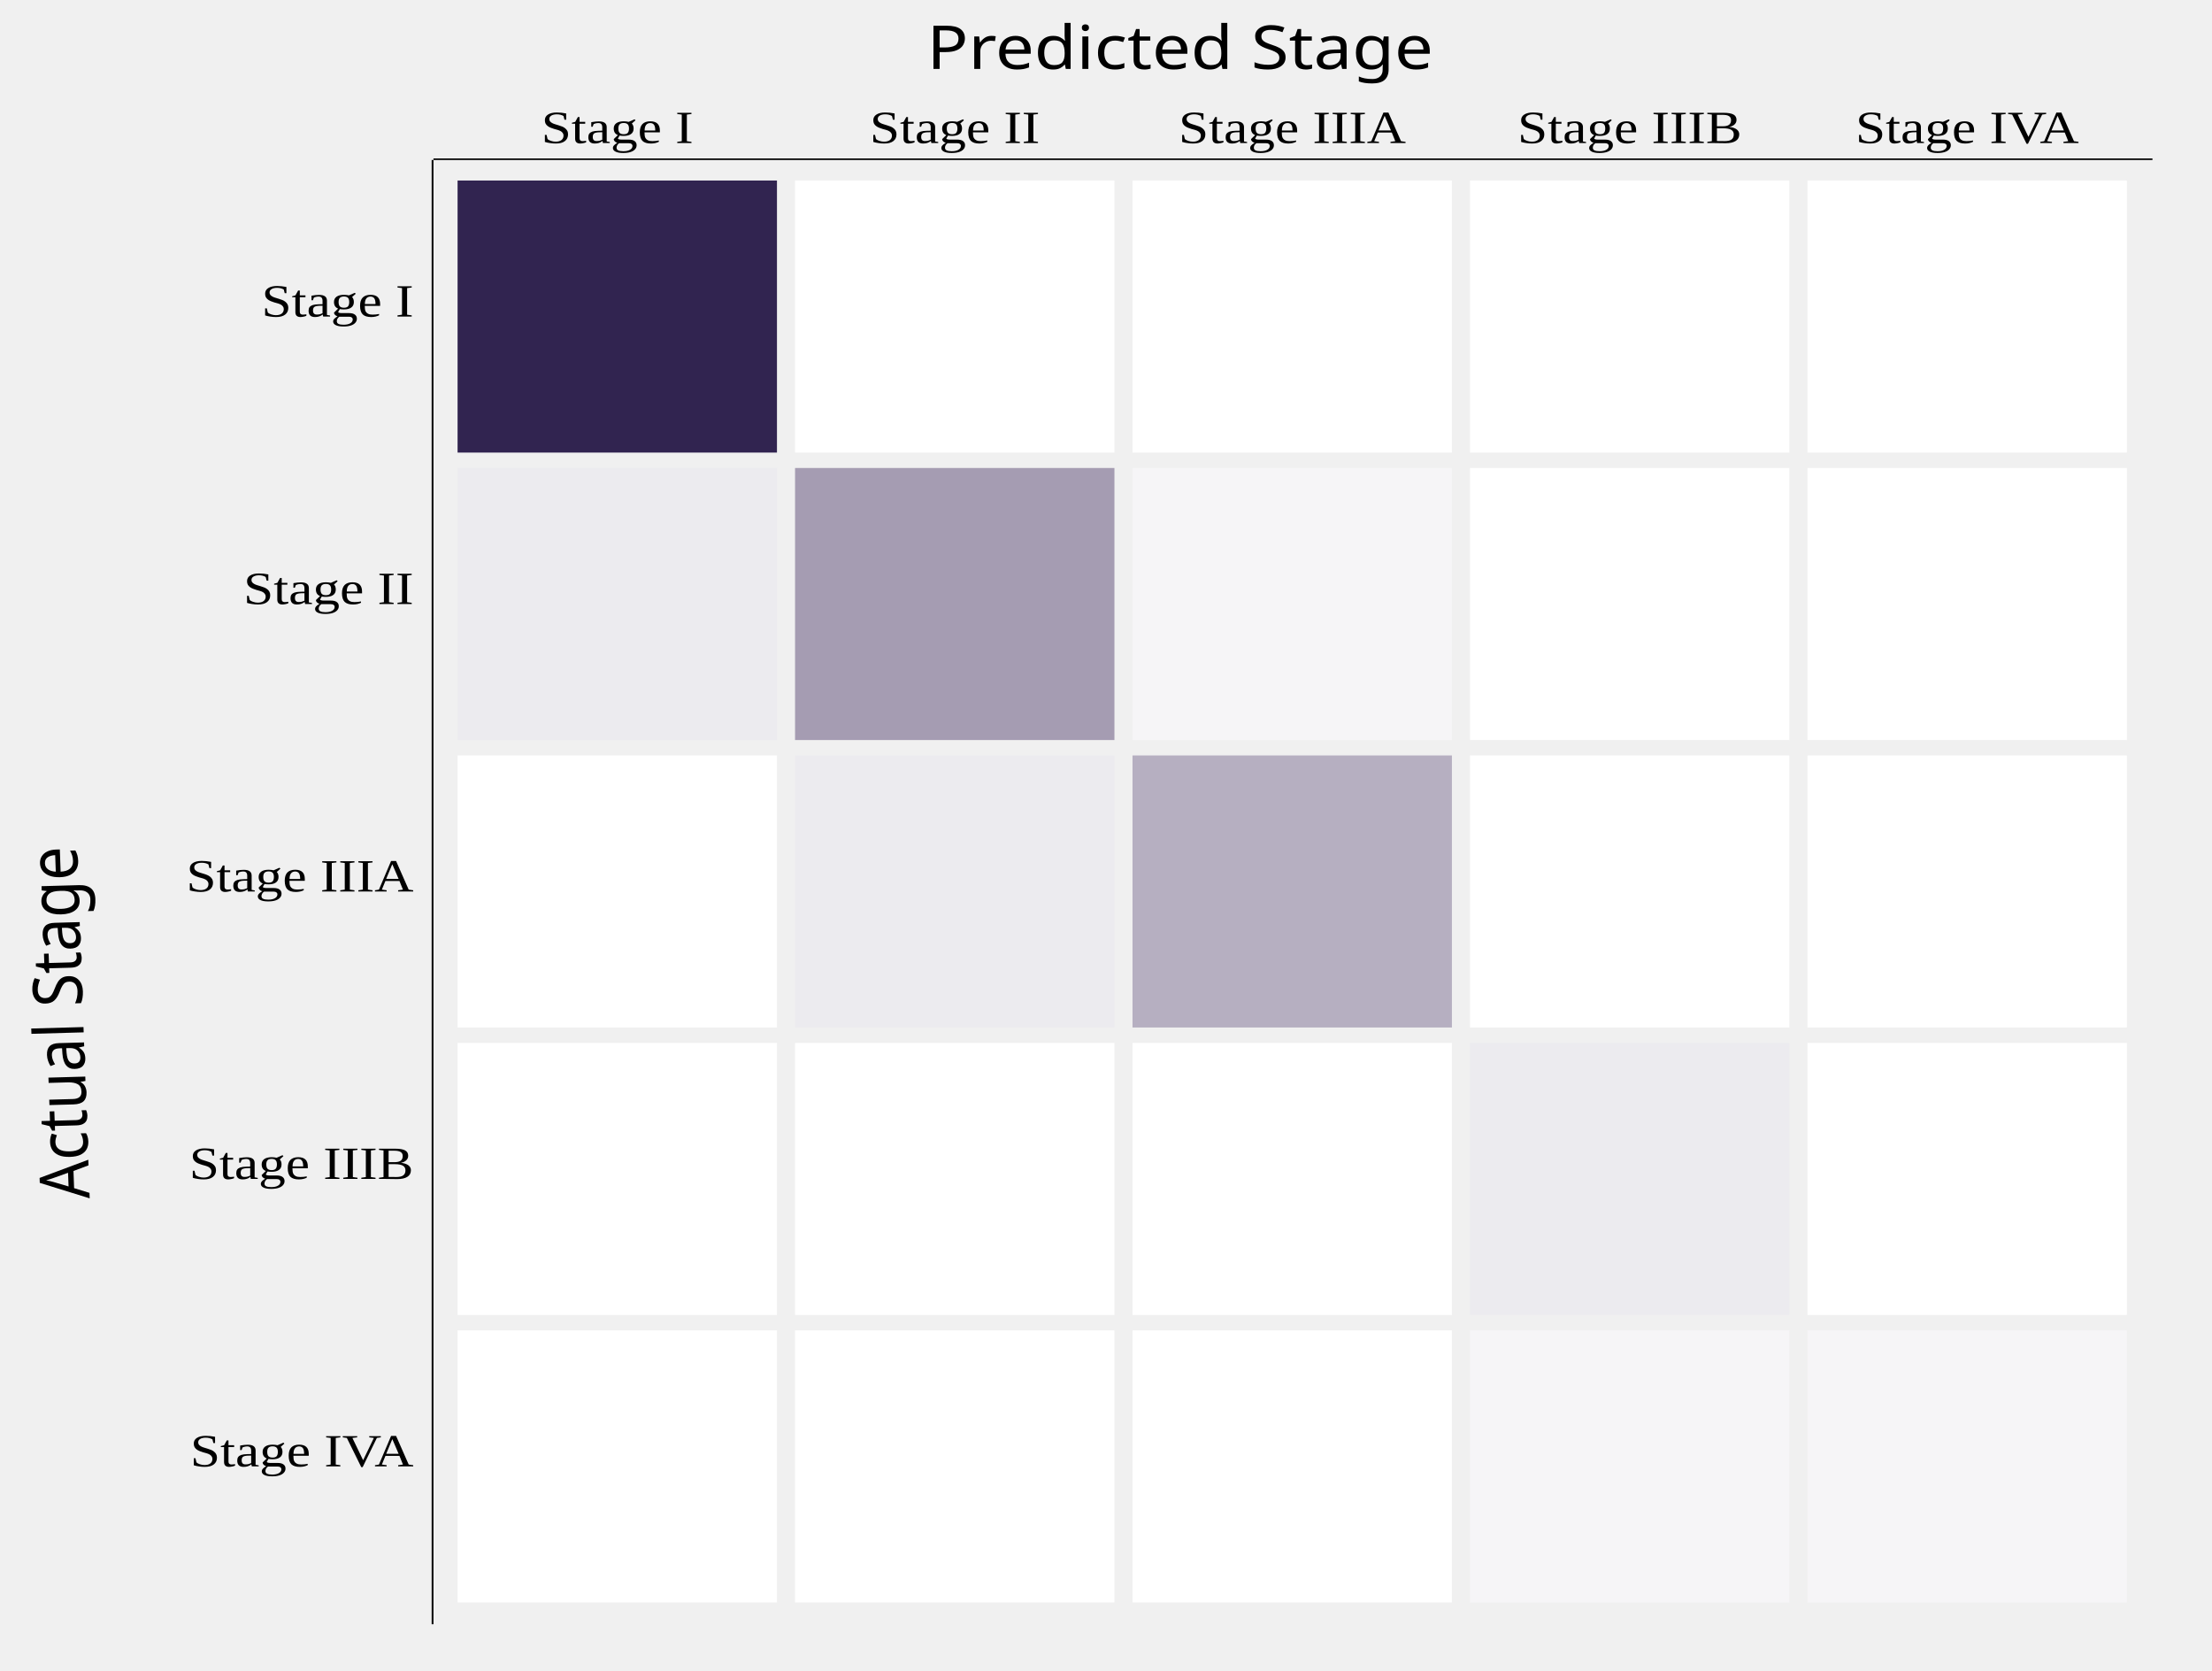
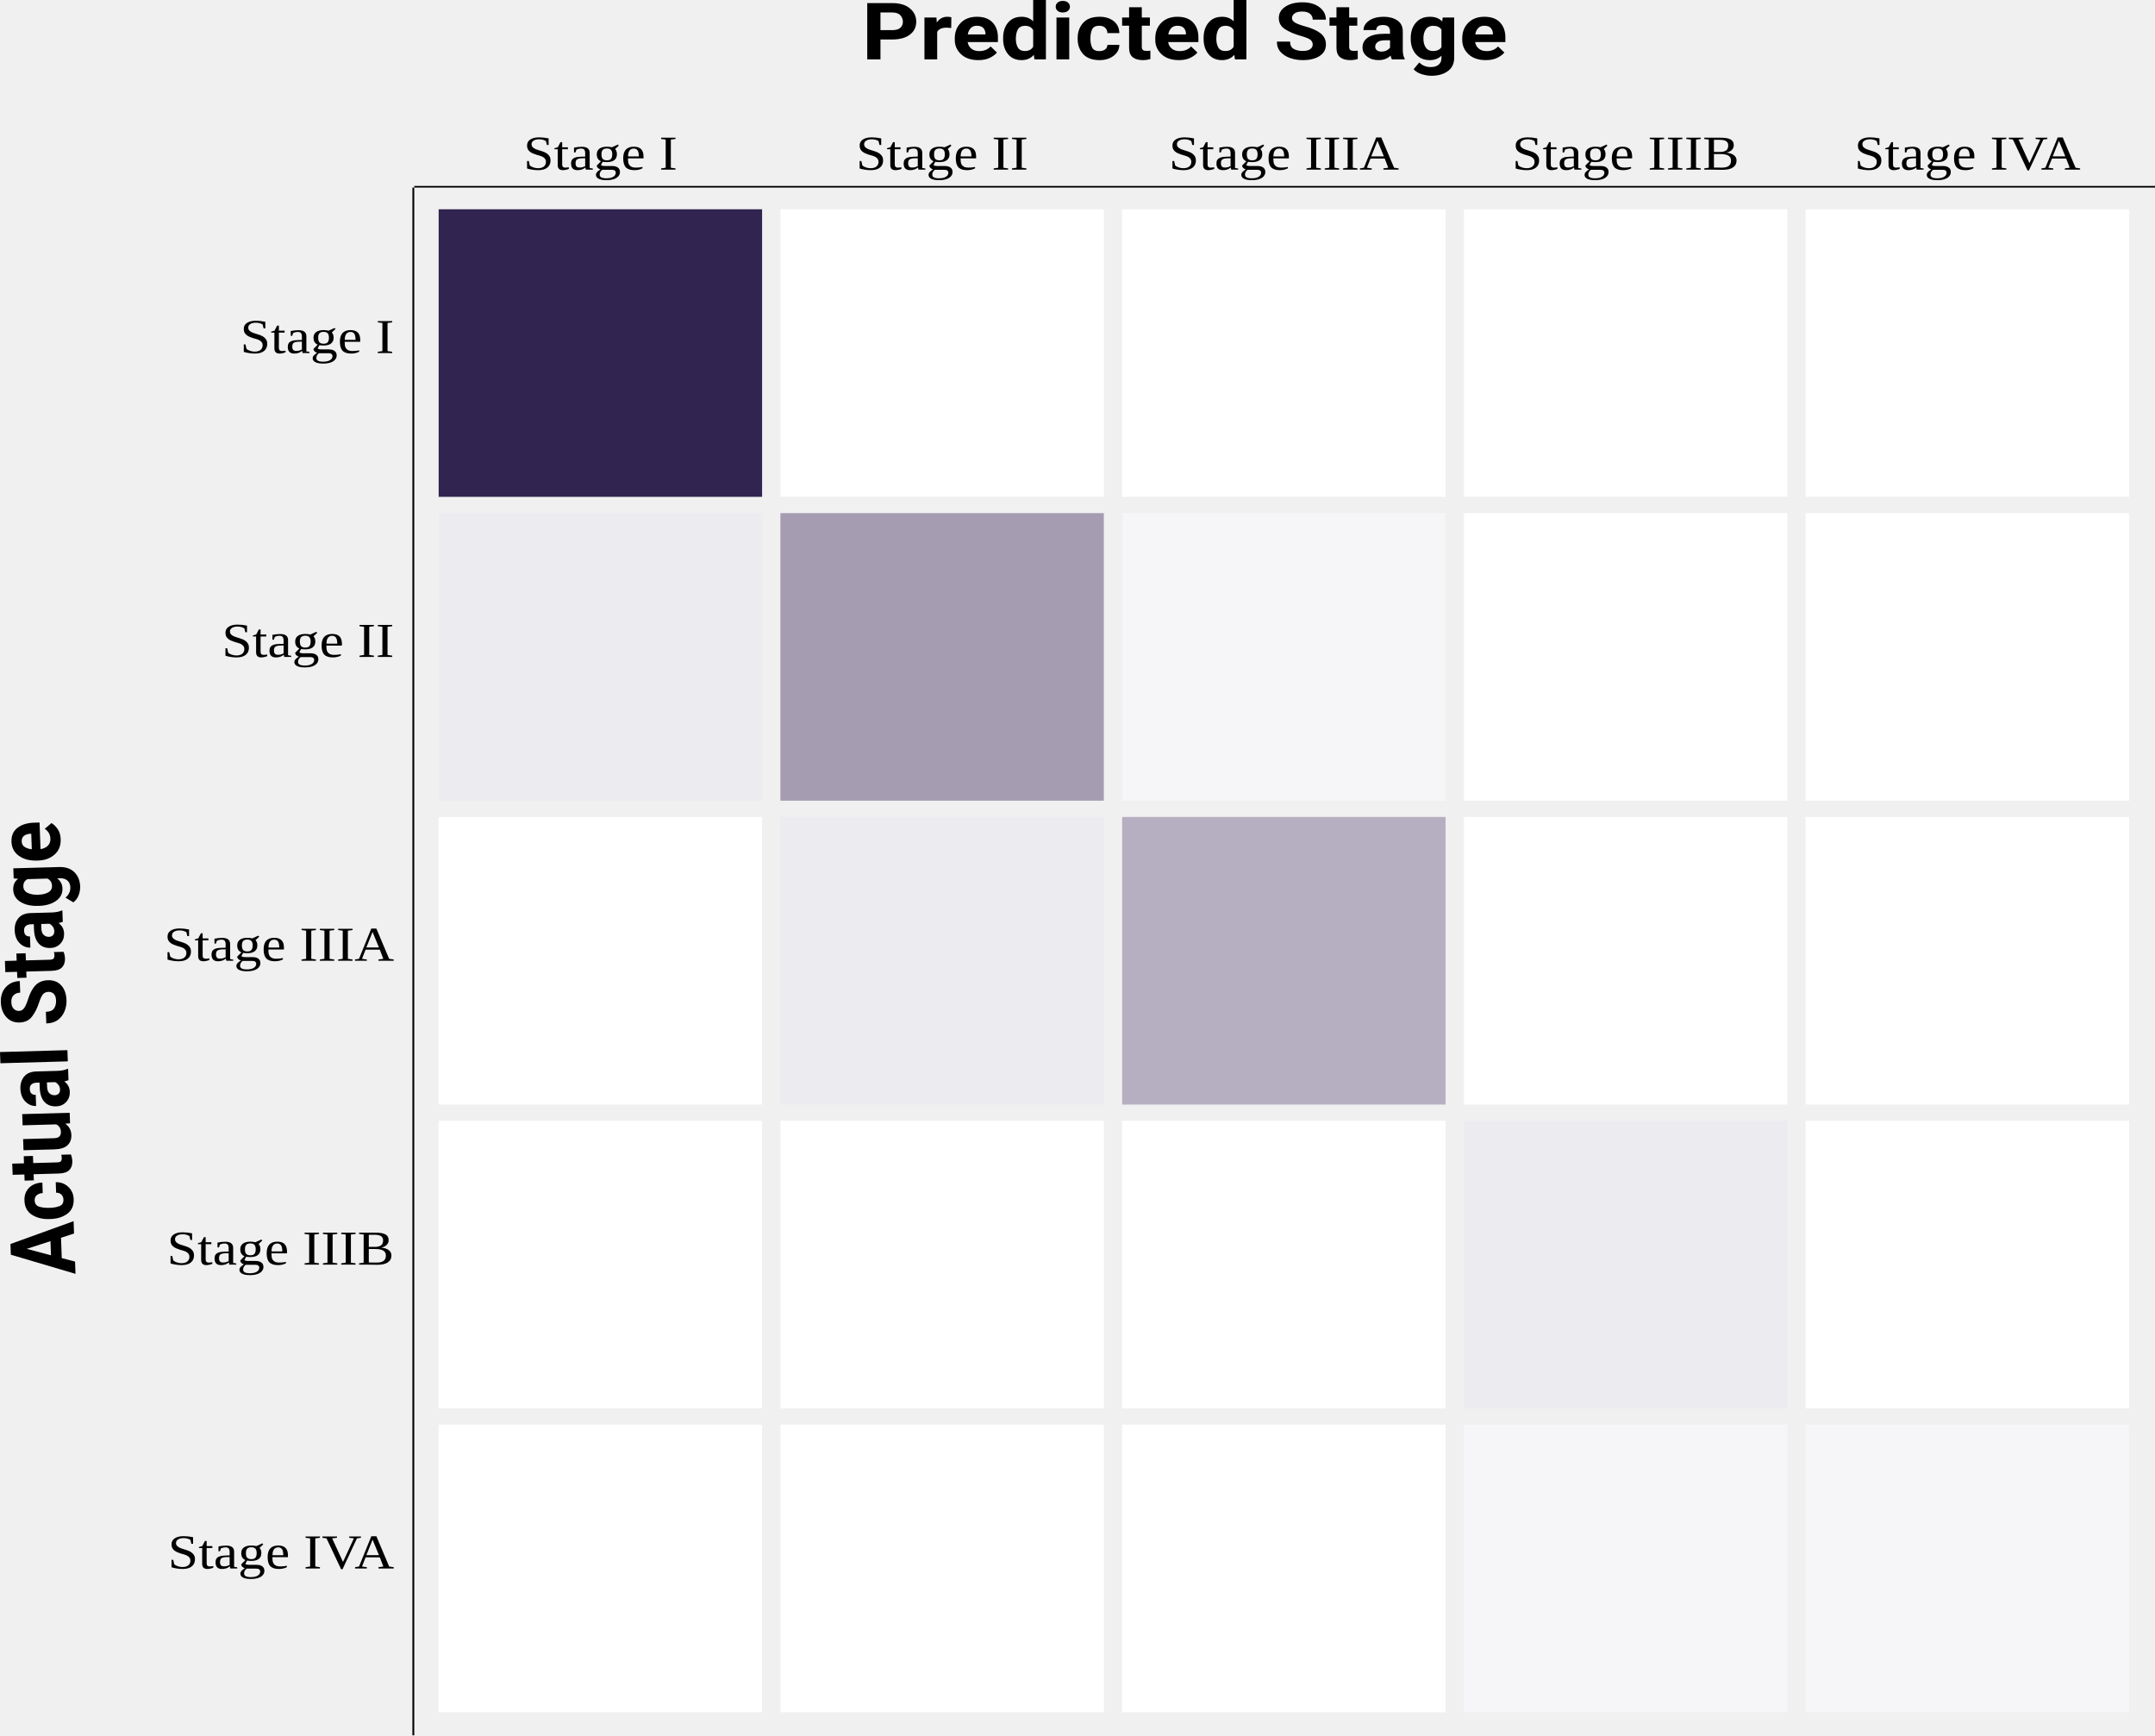
- <svg xmlns="http://www.w3.org/2000/svg" class="svg-confMat" width="685.883" height="517.964" version="1.1" id="svg2">
+ <svg xmlns="http://www.w3.org/2000/svg" class="svg-confMat" width="766.471" height="617.224" version="1.1" id="svg2">
  <defs id="defs126" />
-   <text xml:space="preserve" style="font-size:20px;font-style:normal;font-variant:normal;font-weight:normal;font-stretch:normal;text-align:start;line-height:125%;letter-spacing:0px;word-spacing:0px;writing-mode:lr;text-anchor:start;fill:#000000;fill-opacity:1;stroke:none;font-family:Sans;-inkscape-font-specification:Sans" x="269.552" y="22.777" id="text3605" transform="scale(1.066126,0.9379755)">
-     <tspan id="tspan3607" x="269.552" y="22.777">Predicted Stage</tspan>
+   <text xml:space="preserve" style="font-style:normal;font-variant:normal;font-weight:bold;font-stretch:normal;font-size:30px;line-height:125%;font-family:Roboto;-inkscape-font-specification:'Roboto, Bold';text-align:start;letter-spacing:0px;word-spacing:0px;writing-mode:lr-tb;text-anchor:start;fill:#000000;fill-opacity:1;stroke:none" x="287.419" y="22.5" id="text3605" transform="scale(1.066126,0.9379755)">
+     <tspan id="tspan3607" x="287.419" y="22.5">Predicted Stage</tspan>
  </text>
-   <text id="text3609" y="13.482" x="-396.658" style="font-size:20px;font-style:normal;font-variant:normal;font-weight:normal;font-stretch:normal;text-align:start;line-height:125%;letter-spacing:0px;word-spacing:0px;writing-mode:lr;text-anchor:start;fill:#000000;fill-opacity:1;stroke:none;font-family:Sans;-inkscape-font-specification:Sans" xml:space="preserve" transform="matrix(-0.03388908,-0.9375015,1.065587,-0.02981555,0,0)">
-     <tspan id="tspan3613" x="-396.658" y="13.482">Actual Stage</tspan>
+   <text id="text3609" y="9.82" x="-483.73" style="font-style:normal;font-variant:normal;font-weight:bold;font-stretch:normal;font-size:30px;line-height:125%;font-family:Roboto;-inkscape-font-specification:'Roboto, Bold';text-align:start;letter-spacing:0px;word-spacing:0px;writing-mode:lr-tb;text-anchor:start;fill:#000000;fill-opacity:1;stroke:none" xml:space="preserve" transform="matrix(-0.03388908,-0.9375015,1.065587,-0.02981555,0,0)">
+     <tspan id="tspan3613" x="-483.73" y="9.82">Actual Stage</tspan>
  </text>
-   <g id="g3745" transform="matrix(1.86859,0,0,1.591203,134.4067,49.59329)">
+   <g id="g3745" transform="matrix(2.170508,0,0,1.929921,147.3337,66.71407)">
    <g id="g3747" class="feature x axis">
      <g id="g3749" transform="translate(30.5,0)" class="tick">
        <line id="line3751" x2="0" y2="-0.3" x1="0" y1="0" />
        <text id="text3753" style="font-size:9px;line-height:13.5px;text-anchor:middle;white-space:nowrap;display:block" x="0" y="-3.3" dy="1.4012985e-45">Stage I</text>
      </g>
      <g id="g3755" transform="translate(86.5,0)" class="tick">
        <line id="line3757" x2="0" y2="-0.3" x1="0" y1="0" />
        <text id="text3759" style="font-size:9px;line-height:13.5px;text-anchor:middle;white-space:nowrap;display:block" x="0" y="-3.3" dy="1.4012985e-45">Stage II</text>
      </g>
      <g id="g3761" transform="translate(142.5,0)" class="tick">
        <line id="line3763" x2="0" y2="-0.3" x1="0" y1="0" />
        <text id="text3765" style="font-size:9px;line-height:13.5px;text-anchor:middle;white-space:nowrap;display:block" x="0" y="-3.3" dy="1.4012985e-45">Stage IIIA</text>
      </g>
      <g id="g3767" transform="translate(198.5,0)" class="tick">
        <line id="line3769" x2="0" y2="-0.3" x1="0" y1="0" />
        <text id="text3771" style="font-size:9px;line-height:13.5px;text-anchor:middle;white-space:nowrap;display:block" x="0" y="-3.3" dy="1.4012985e-45">Stage IIIB</text>
      </g>
      <g id="g3773" transform="translate(254.5,0)" class="tick">
        <line id="line3775" x2="0" y2="-0.3" x1="0" y1="0" />
        <text id="text3777" style="font-size:9px;line-height:13.5px;text-anchor:middle;white-space:nowrap;display:block" x="0" y="-3.3" dy="1.4012985e-45">Stage IVA</text>
      </g>
      <path id="path3779" d="m 0,-0.3 0,0.3 285.25,0 0,-0.3" class="domain" />
    </g>
    <g id="g3781" class="feature y axis">
      <g id="g3783" transform="translate(0,30.5)" class="tick">
        <line id="line3785" y2="0" x2="-0.3" x1="0" y1="0" />
        <text id="text3787" style="font-size:9px;line-height:13.5px;text-anchor:end;white-space:nowrap;display:block" y="0" x="-3.3" dy="1.4012985e-45">Stage I</text>
      </g>
      <g id="g3789" transform="translate(0,86.5)" class="tick">
        <line id="line3791" y2="0" x2="-0.3" x1="0" y1="0" />
        <text id="text3793" style="font-size:9px;line-height:13.5px;text-anchor:end;white-space:nowrap;display:block" y="0" x="-3.3" dy="1.4012985e-45">Stage II</text>
      </g>
      <g id="g3795" transform="translate(0,142.5)" class="tick">
        <line id="line3797" y2="0" x2="-0.3" x1="0" y1="0" />
        <text id="text3799" style="font-size:9px;line-height:13.5px;text-anchor:end;white-space:nowrap;display:block" y="0" x="-3.3" dy="1.4012985e-45">Stage IIIA</text>
      </g>
      <g id="g3801" transform="translate(0,198.5)" class="tick">
        <line id="line3803" y2="0" x2="-0.3" x1="0" y1="0" />
        <text id="text3805" style="font-size:9px;line-height:13.5px;text-anchor:end;white-space:nowrap;display:block" y="0" x="-3.3" dy="1.4012985e-45">Stage IIIB</text>
      </g>
      <g id="g3807" transform="translate(0,254.5)" class="tick">
        <line id="line3809" y2="0" x2="-0.3" x1="0" y1="0" />
        <text id="text3811" style="font-size:9px;line-height:13.5px;text-anchor:end;white-space:nowrap;display:block" y="0" x="-3.3" dy="1.4012985e-45">Stage IVA</text>
      </g>
      <path id="path3813" d="m -0.3,0 0.3,0 0,285.25 -0.3,0" class="domain" />
    </g>
    <rect id="rect3815" style="fill:#312450" height="53" width="53" y="4" x="4" class="cell" />
    <rect id="rect3817" style="fill:#ffffff" height="53" width="53" y="4" x="60" class="cell" />
    <rect id="rect3819" style="fill:#ffffff" height="53" width="53" y="4" x="116" class="cell" />
    <rect id="rect3821" style="fill:#ffffff" height="53" width="53" y="4" x="172" class="cell" />
    <rect id="rect3823" style="fill:#ffffff" height="53" width="53" y="4" x="228" class="cell" />
    <rect id="rect3825" style="fill:#ecebef" height="53" width="53" y="60" x="4" class="cell" />
    <rect id="rect3827" style="fill:#a59cb2" height="53" width="53" y="60" x="60" class="cell" />
    <rect id="rect3829" style="fill:#f6f5f7" height="53" width="53" y="60" x="116" class="cell" />
    <rect id="rect3831" style="fill:#ffffff" height="53" width="53" y="60" x="172" class="cell" />
    <rect id="rect3833" style="fill:#ffffff" height="53" width="53" y="60" x="228" class="cell" />
    <rect id="rect3835" style="fill:#ffffff" height="53" width="53" y="116" x="4" class="cell" />
    <rect id="rect3837" style="fill:#ecebef" height="53" width="53" y="116" x="60" class="cell" />
    <rect id="rect3839" style="fill:#b6afc1" height="53" width="53" y="116" x="116" class="cell" />
    <rect id="rect3841" style="fill:#ffffff" height="53" width="53" y="116" x="172" class="cell" />
    <rect id="rect3843" style="fill:#ffffff" height="53" width="53" y="116" x="228" class="cell" />
    <rect id="rect3845" style="fill:#ffffff" height="53" width="53" y="172" x="4" class="cell" />
    <rect id="rect3847" style="fill:#ffffff" height="53" width="53" y="172" x="60" class="cell" />
    <rect id="rect3849" style="fill:#ffffff" height="53" width="53" y="172" x="116" class="cell" />
    <rect id="rect3851" style="fill:#ecebef" height="53" width="53" y="172" x="172" class="cell" />
    <rect id="rect3853" style="fill:#ffffff" height="53" width="53" y="172" x="228" class="cell" />
    <rect id="rect3855" style="fill:#ffffff" height="53" width="53" y="228" x="4" class="cell" />
    <rect id="rect3857" style="fill:#ffffff" height="53" width="53" y="228" x="60" class="cell" />
    <rect id="rect3859" style="fill:#ffffff" height="53" width="53" y="228" x="116" class="cell" />
    <rect id="rect3861" style="fill:#f6f5f7" height="53" width="53" y="228" x="172" class="cell" />
    <rect id="rect3863" style="fill:#f6f5f7" height="53" width="53" y="228" x="228" class="cell" />
  </g>
</svg>
